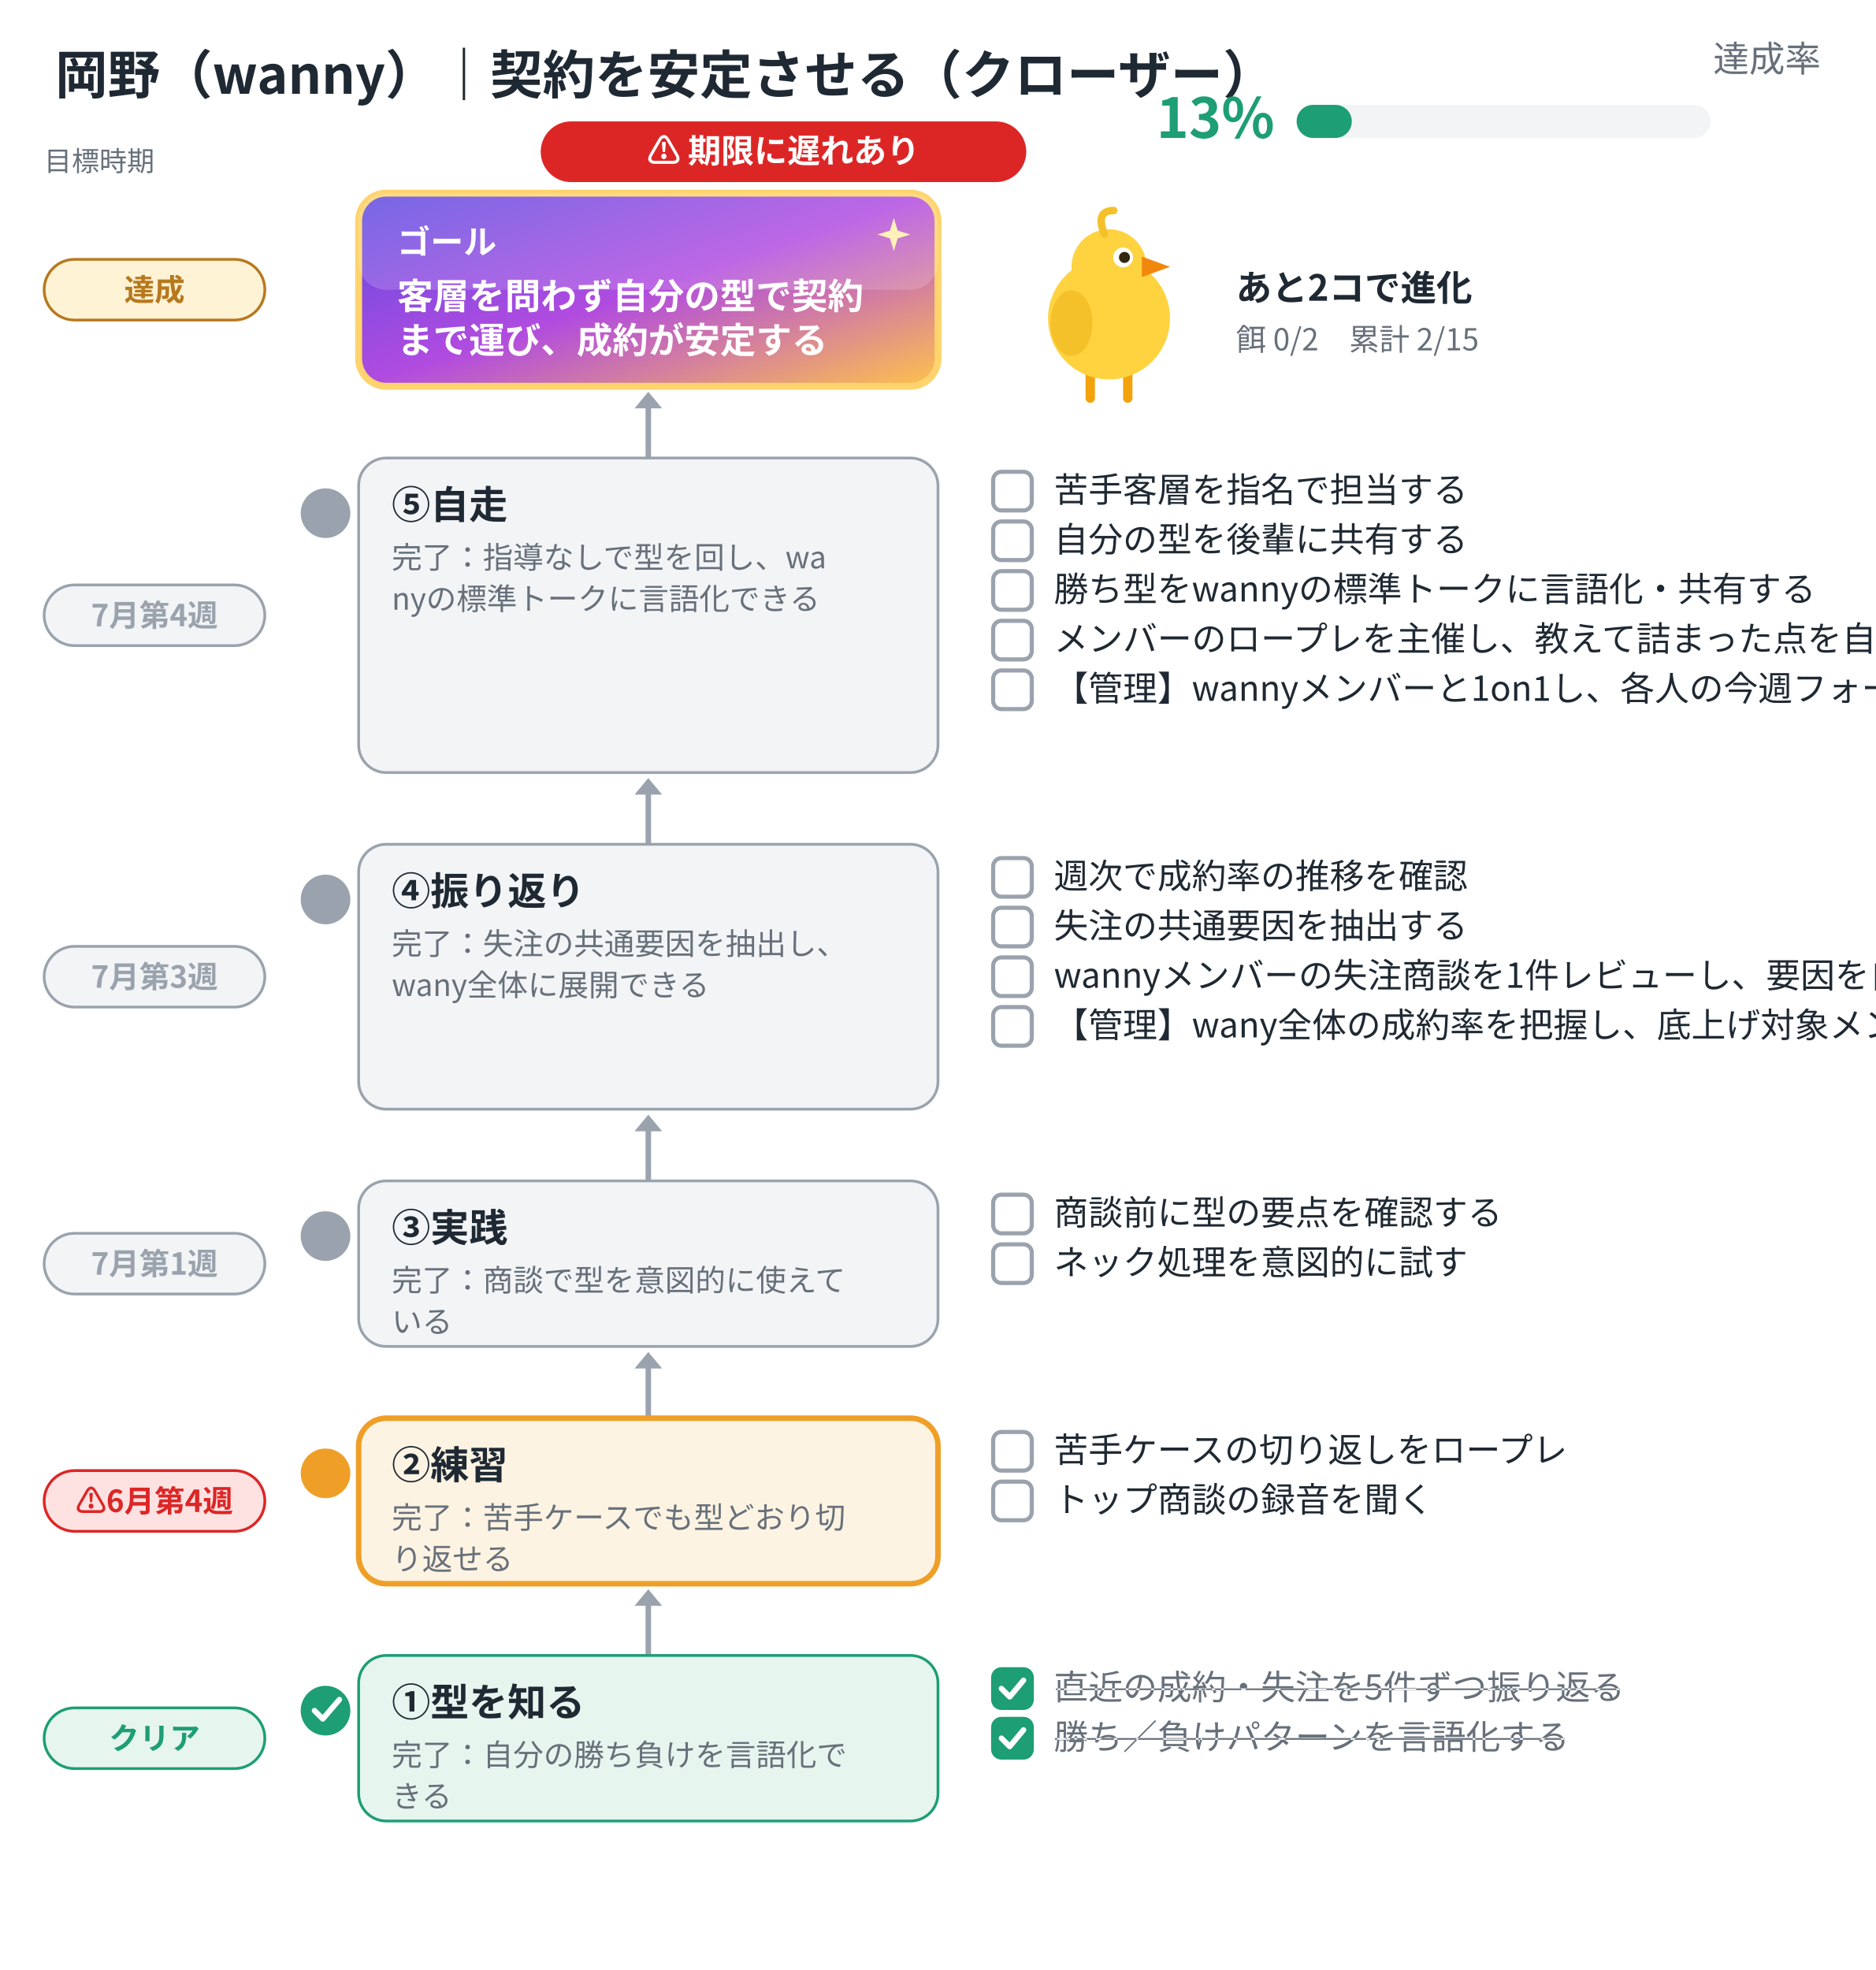
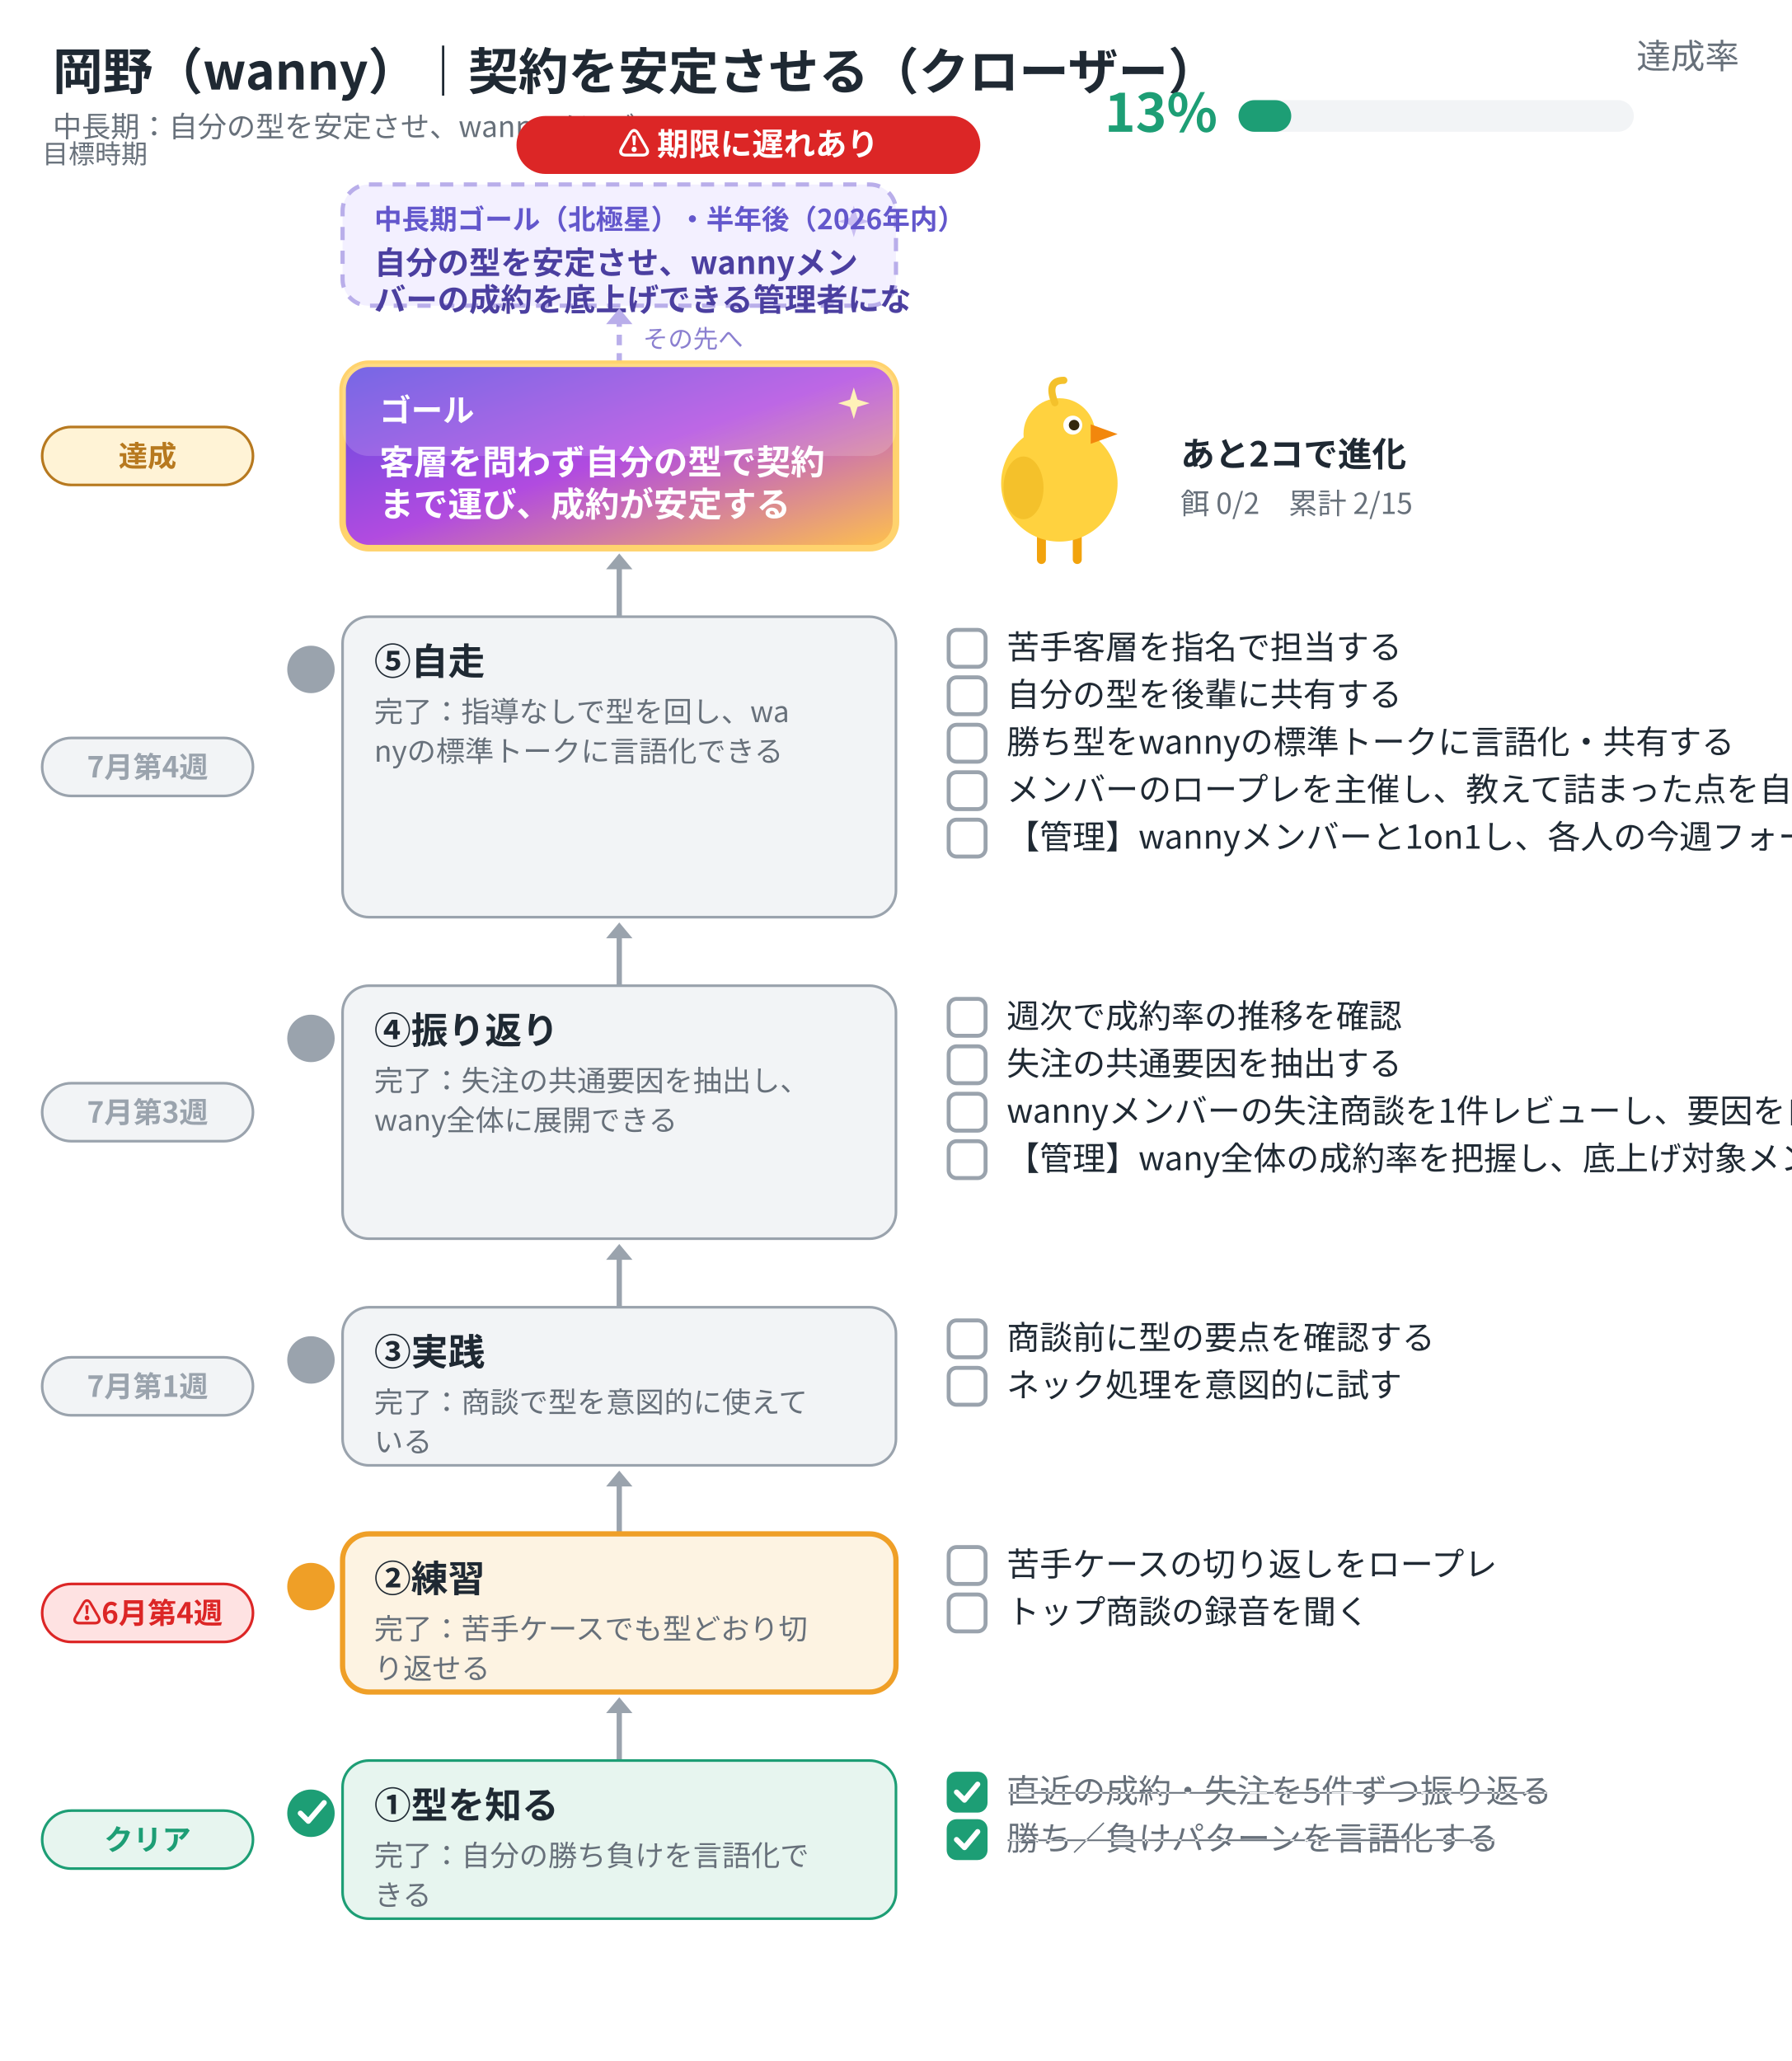
- <svg xmlns="http://www.w3.org/2000/svg" viewBox="0 0 680 714" font-family="Hiragino Sans, 'Noto Sans CJK JP', 'Yu Gothic', sans-serif" width="680" height="714">
+ <svg xmlns="http://www.w3.org/2000/svg" viewBox="0 0 680 782" font-family="Hiragino Sans, 'Noto Sans CJK JP', 'Yu Gothic', sans-serif" width="680" height="782">
  <defs>
    <linearGradient id="goalGrad" x1="0" y1="0" x2="1" y2="1">
      <stop offset="0" stop-color="#5B4BE0" />
      <stop offset="0.5" stop-color="#B14BE0" />
      <stop offset="1" stop-color="#FFC24B" />
    </linearGradient>
    <linearGradient id="phx" x1="0" y1="0" x2="0" y2="1">
      <stop offset="0" stop-color="#FFE259" />
      <stop offset="0.5" stop-color="#FF9A00" />
      <stop offset="1" stop-color="#FF3D00" />
    </linearGradient>
    <linearGradient id="phx2" x1="0" y1="0" x2="0" y2="1">
      <stop offset="0" stop-color="#FFF0A0" />
      <stop offset="1" stop-color="#FF7A00" />
    </linearGradient>
    <linearGradient id="hen" x1="0" y1="0" x2="1" y2="1">
      <stop offset="0" stop-color="#37C9B0" />
      <stop offset="0.6" stop-color="#3DA0E8" />
      <stop offset="1" stop-color="#7A5BE0" />
    </linearGradient>
    <linearGradient id="pcock" x1="0" y1="0" x2="0" y2="1">
      <stop offset="0" stop-color="#2BD0C0" />
      <stop offset="0.55" stop-color="#2E8FD0" />
      <stop offset="1" stop-color="#2E4BB0" />
    </linearGradient>
    <linearGradient id="gold" x1="0" y1="0" x2="0" y2="1">
      <stop offset="0" stop-color="#FFF0A8" />
      <stop offset="0.5" stop-color="#F2C230" />
      <stop offset="1" stop-color="#C8901A" />
    </linearGradient>
  </defs>
-   <rect x="0" y="0" width="680" height="714" fill="#FFFFFF" />
+   <rect x="0" y="0" width="680" height="782" fill="#FFFFFF" />
  <text x="20" y="34" font-size="19" font-weight="700" fill="#1F2933">岡野（wanny）｜契約を安定させる（クローザー）</text>
+   <text x="20" y="52" font-size="11" fill="#67707A">中長期：自分の型を安定させ、wannyメンバ…</text>
  <text x="660" y="26" text-anchor="end" font-size="13" fill="#67707A">達成率</text>
  <text x="462" y="50" text-anchor="end" font-size="20" font-weight="700" fill="#1D9E75">13%</text>
  <rect x="470" y="38" width="150" height="12" rx="6" fill="#F2F4F6" />
  <rect x="470" y="38" width="20" height="12" rx="6" fill="#1D9E75" />
-   <rect x="130" y="70" width="210" height="70" rx="10" fill="url(#goalGrad)" stroke="#FFD36E" stroke-width="2.5" />
-   <rect x="130" y="70" width="210" height="35.0" rx="10" fill="#FFFFFF" opacity="0.16" />
-   <text x="144" y="92" font-size="12" font-weight="700" fill="#FFFFFF">ゴール</text>
-   <polygon points="324.0,79.0 325.4,83.6 330.0,85.0 325.4,86.4 324.0,91.0 322.6,86.4 318.0,85.0 322.6,83.6" fill="#FFF1B8" />
-   <text x="144" y="112" font-size="13" font-weight="600" fill="#FFFFFF">客層を問わず自分の型で契約</text>
-   <text x="144" y="128" font-size="13" font-weight="600" fill="#FFFFFF">まで運び、成約が安定する</text>
-   <rect x="16" y="94.0" width="80" height="22" rx="11" fill="#FFF3D6" stroke="#B7791F" stroke-width="1" />
-   <text x="56.0" y="109.0" text-anchor="middle" font-size="11" font-weight="700" fill="#B7791F">達成</text>
-   <line x1="395.2" y1="134.1" x2="395.2" y2="144.3" stroke="#F2A30D" stroke-width="3.4" stroke-linecap="round" />
-   <line x1="408.8" y1="134.1" x2="408.8" y2="144.3" stroke="#F2A30D" stroke-width="3.4" stroke-linecap="round" />
-   <circle cx="402.0" cy="115.4" r="22.1" fill="#FFD23F" />
-   <ellipse cx="388.4" cy="117.1" rx="7.6" ry="11.9" fill="#F4C12B" />
-   <circle cx="402.0" cy="96.7" r="13.6" fill="#FFD23F" />
-   <polygon points="413.9,93.0 424.1,96.7 413.9,100.4" fill="#F2870D" />
-   <circle cx="407.1" cy="93.3" r="3.6" fill="#FFFFFF" />
-   <circle cx="407.6" cy="93.3" r="2.0" fill="#33270D" />
-   <path d="M400.3,84.8Q396.9,76.3 403.7,76.3" fill="none" stroke="#F4C12B" stroke-width="2.7" stroke-linecap="round" stroke-linejoin="round" />
-   <text x="448" y="109" font-size="13" font-weight="700" fill="#1F2933">あと2コで進化</text>
-   <text x="448" y="127" font-size="11" fill="#67707A">餌 0/2　累計 2/15</text>
+   <rect x="130" y="70" width="210" height="46" rx="10" fill="#F3F0FF" stroke="#B9AEEA" stroke-width="1.6" stroke-dasharray="5 4" />
+   <polygon points="324.0,78.0 325.4,82.6 330.0,84.0 325.4,85.4 324.0,90.0 322.6,85.4 318.0,84.0 322.6,82.6" fill="#C9BEF2" />
+   <text x="142" y="87" font-size="10.5" font-weight="700" fill="#6357CC">中長期ゴール（北極星）・半年後（2026年内）</text>
+   <text x="142" y="104" font-size="12" font-weight="600" fill="#4B3FA0">自分の型を安定させ、wannyメン</text>
+   <text x="142" y="118" font-size="12" font-weight="600" fill="#4B3FA0">バーの成約を底上げできる管理者にな</text>
+   <line x1="235.0" y1="138" x2="235.0" y2="121" stroke="#B9AEEA" stroke-width="2" stroke-dasharray="4 3" />
+   <path d="M230.0,123 L235.0,117 L240.0,123 Z" fill="#B9AEEA" />
+   <text x="244.0" y="132" font-size="9.5" fill="#8A7FD0">その先へ</text>
+   <rect x="130" y="138" width="210" height="70" rx="10" fill="url(#goalGrad)" stroke="#FFD36E" stroke-width="2.5" />
+   <rect x="130" y="138" width="210" height="35.0" rx="10" fill="#FFFFFF" opacity="0.16" />
+   <text x="144" y="160" font-size="12" font-weight="700" fill="#FFFFFF">ゴール</text>
+   <polygon points="324.0,147.0 325.4,151.6 330.0,153.0 325.4,154.4 324.0,159.0 322.6,154.4 318.0,153.0 322.6,151.6" fill="#FFF1B8" />
+   <text x="144" y="180" font-size="13" font-weight="600" fill="#FFFFFF">客層を問わず自分の型で契約</text>
+   <text x="144" y="196" font-size="13" font-weight="600" fill="#FFFFFF">まで運び、成約が安定する</text>
+   <rect x="16" y="162.0" width="80" height="22" rx="11" fill="#FFF3D6" stroke="#B7791F" stroke-width="1" />
+   <text x="56.0" y="177.0" text-anchor="middle" font-size="11" font-weight="700" fill="#B7791F">達成</text>
+   <line x1="395.2" y1="202.1" x2="395.2" y2="212.3" stroke="#F2A30D" stroke-width="3.4" stroke-linecap="round" />
+   <line x1="408.8" y1="202.1" x2="408.8" y2="212.3" stroke="#F2A30D" stroke-width="3.4" stroke-linecap="round" />
+   <circle cx="402.0" cy="183.4" r="22.1" fill="#FFD23F" />
+   <ellipse cx="388.4" cy="185.1" rx="7.6" ry="11.9" fill="#F4C12B" />
+   <circle cx="402.0" cy="164.7" r="13.6" fill="#FFD23F" />
+   <polygon points="413.9,161.0 424.1,164.7 413.9,168.4" fill="#F2870D" />
+   <circle cx="407.1" cy="161.3" r="3.6" fill="#FFFFFF" />
+   <circle cx="407.6" cy="161.3" r="2.0" fill="#33270D" />
+   <path d="M400.3,152.8Q396.9,144.3 403.7,144.3" fill="none" stroke="#F4C12B" stroke-width="2.7" stroke-linecap="round" stroke-linejoin="round" />
+   <text x="448" y="177" font-size="13" font-weight="700" fill="#1F2933">あと2コで進化</text>
+   <text x="448" y="195" font-size="11" fill="#67707A">餌 0/2　累計 2/15</text>
  <text x="16" y="62" font-size="10" fill="#67707A">目標時期</text>
-   <line x1="235.0" y1="166" x2="235.0" y2="146" stroke="#9AA3AD" stroke-width="2" />
-   <path d="M230.0,148 L235.0,142 L240.0,148 Z" fill="#9AA3AD" />
-   <rect x="130" y="166" width="210" height="114" rx="10" fill="#F2F4F6" stroke="#9AA3AD" stroke-width="1" />
-   <circle cx="118" cy="186" r="9" fill="#9AA3AD" />
-   <text x="142" y="188" font-size="14" font-weight="700" fill="#1F2933">⑤自走</text>
-   <text x="142" y="206" font-size="11" fill="#67707A">完了：指導なしで型を回し、wa</text>
-   <text x="142" y="221" font-size="11" fill="#67707A">nyの標準トークに言語化できる</text>
-   <rect x="16" y="212.0" width="80" height="22" rx="11" fill="#F2F4F6" stroke="#9AA3AD" stroke-width="1" />
-   <text x="56.0" y="227.0" text-anchor="middle" font-size="11" font-weight="700" fill="#9AA3AD">7月第4週</text>
-   <rect x="360" y="171" width="14" height="14" rx="3" fill="#fff" stroke="#9AA3AD" stroke-width="1.5" />
-   <text x="382" y="182" font-size="12.5" fill="#1F2933">苦手客層を指名で担当する</text>
-   <rect x="360" y="189" width="14" height="14" rx="3" fill="#fff" stroke="#9AA3AD" stroke-width="1.5" />
-   <text x="382" y="200" font-size="12.5" fill="#1F2933">自分の型を後輩に共有する</text>
-   <rect x="360" y="207" width="14" height="14" rx="3" fill="#fff" stroke="#9AA3AD" stroke-width="1.5" />
-   <text x="382" y="218" font-size="12.5" fill="#1F2933">勝ち型をwannyの標準トークに言語化・共有する</text>
-   <rect x="360" y="225" width="14" height="14" rx="3" fill="#fff" stroke="#9AA3AD" stroke-width="1.5" />
-   <text x="382" y="236" font-size="12.5" fill="#1F2933">メンバーのロープレを主催し、教えて詰まった点を自分の再発見に使う</text>
-   <rect x="360" y="243" width="14" height="14" rx="3" fill="#fff" stroke="#9AA3AD" stroke-width="1.5" />
-   <text x="382" y="254" font-size="12.5" fill="#1F2933">【管理】wannyメンバーと1on1し、各人の今週フォーカスを握る</text>
-   <line x1="235.0" y1="306" x2="235.0" y2="286" stroke="#9AA3AD" stroke-width="2" />
-   <path d="M230.0,288 L235.0,282 L240.0,288 Z" fill="#9AA3AD" />
-   <rect x="130" y="306" width="210" height="96" rx="10" fill="#F2F4F6" stroke="#9AA3AD" stroke-width="1" />
-   <circle cx="118" cy="326" r="9" fill="#9AA3AD" />
-   <text x="142" y="328" font-size="14" font-weight="700" fill="#1F2933">④振り返り</text>
-   <text x="142" y="346" font-size="11" fill="#67707A">完了：失注の共通要因を抽出し、</text>
-   <text x="142" y="361" font-size="11" fill="#67707A">wany全体に展開できる</text>
-   <rect x="16" y="343.0" width="80" height="22" rx="11" fill="#F2F4F6" stroke="#9AA3AD" stroke-width="1" />
-   <text x="56.0" y="358.0" text-anchor="middle" font-size="11" font-weight="700" fill="#9AA3AD">7月第3週</text>
+   <line x1="235.0" y1="234" x2="235.0" y2="214" stroke="#9AA3AD" stroke-width="2" />
+   <path d="M230.0,216 L235.0,210 L240.0,216 Z" fill="#9AA3AD" />
+   <rect x="130" y="234" width="210" height="114" rx="10" fill="#F2F4F6" stroke="#9AA3AD" stroke-width="1" />
+   <circle cx="118" cy="254" r="9" fill="#9AA3AD" />
+   <text x="142" y="256" font-size="14" font-weight="700" fill="#1F2933">⑤自走</text>
+   <text x="142" y="274" font-size="11" fill="#67707A">完了：指導なしで型を回し、wa</text>
+   <text x="142" y="289" font-size="11" fill="#67707A">nyの標準トークに言語化できる</text>
+   <rect x="16" y="280.0" width="80" height="22" rx="11" fill="#F2F4F6" stroke="#9AA3AD" stroke-width="1" />
+   <text x="56.0" y="295.0" text-anchor="middle" font-size="11" font-weight="700" fill="#9AA3AD">7月第4週</text>
+   <rect x="360" y="239" width="14" height="14" rx="3" fill="#fff" stroke="#9AA3AD" stroke-width="1.5" />
+   <text x="382" y="250" font-size="12.5" fill="#1F2933">苦手客層を指名で担当する</text>
+   <rect x="360" y="257" width="14" height="14" rx="3" fill="#fff" stroke="#9AA3AD" stroke-width="1.5" />
+   <text x="382" y="268" font-size="12.5" fill="#1F2933">自分の型を後輩に共有する</text>
+   <rect x="360" y="275" width="14" height="14" rx="3" fill="#fff" stroke="#9AA3AD" stroke-width="1.5" />
+   <text x="382" y="286" font-size="12.5" fill="#1F2933">勝ち型をwannyの標準トークに言語化・共有する</text>
+   <rect x="360" y="293" width="14" height="14" rx="3" fill="#fff" stroke="#9AA3AD" stroke-width="1.5" />
+   <text x="382" y="304" font-size="12.5" fill="#1F2933">メンバーのロープレを主催し、教えて詰まった点を自分の再発見に使う</text>
  <rect x="360" y="311" width="14" height="14" rx="3" fill="#fff" stroke="#9AA3AD" stroke-width="1.5" />
-   <text x="382" y="322" font-size="12.5" fill="#1F2933">週次で成約率の推移を確認</text>
-   <rect x="360" y="329" width="14" height="14" rx="3" fill="#fff" stroke="#9AA3AD" stroke-width="1.5" />
-   <text x="382" y="340" font-size="12.5" fill="#1F2933">失注の共通要因を抽出する</text>
-   <rect x="360" y="347" width="14" height="14" rx="3" fill="#fff" stroke="#9AA3AD" stroke-width="1.5" />
-   <text x="382" y="358" font-size="12.5" fill="#1F2933">wannyメンバーの失注商談を1件レビューし、要因を自分の型と照合</text>
-   <rect x="360" y="365" width="14" height="14" rx="3" fill="#fff" stroke="#9AA3AD" stroke-width="1.5" />
-   <text x="382" y="376" font-size="12.5" fill="#1F2933">【管理】wany全体の成約率を把握し、底上げ対象メンバーを決める</text>
-   <line x1="235.0" y1="428" x2="235.0" y2="408" stroke="#9AA3AD" stroke-width="2" />
-   <path d="M230.0,410 L235.0,404 L240.0,410 Z" fill="#9AA3AD" />
-   <rect x="130" y="428" width="210" height="60" rx="10" fill="#F2F4F6" stroke="#9AA3AD" stroke-width="1" />
-   <circle cx="118" cy="448" r="9" fill="#9AA3AD" />
-   <text x="142" y="450" font-size="14" font-weight="700" fill="#1F2933">③実践</text>
-   <text x="142" y="468" font-size="11" fill="#67707A">完了：商談で型を意図的に使えて</text>
-   <text x="142" y="483" font-size="11" fill="#67707A">いる</text>
-   <rect x="16" y="447.0" width="80" height="22" rx="11" fill="#F2F4F6" stroke="#9AA3AD" stroke-width="1" />
-   <text x="56.0" y="462.0" text-anchor="middle" font-size="11" font-weight="700" fill="#9AA3AD">7月第1週</text>
+   <text x="382" y="322" font-size="12.5" fill="#1F2933">【管理】wannyメンバーと1on1し、各人の今週フォーカスを握る</text>
+   <line x1="235.0" y1="374" x2="235.0" y2="354" stroke="#9AA3AD" stroke-width="2" />
+   <path d="M230.0,356 L235.0,350 L240.0,356 Z" fill="#9AA3AD" />
+   <rect x="130" y="374" width="210" height="96" rx="10" fill="#F2F4F6" stroke="#9AA3AD" stroke-width="1" />
+   <circle cx="118" cy="394" r="9" fill="#9AA3AD" />
+   <text x="142" y="396" font-size="14" font-weight="700" fill="#1F2933">④振り返り</text>
+   <text x="142" y="414" font-size="11" fill="#67707A">完了：失注の共通要因を抽出し、</text>
+   <text x="142" y="429" font-size="11" fill="#67707A">wany全体に展開できる</text>
+   <rect x="16" y="411.0" width="80" height="22" rx="11" fill="#F2F4F6" stroke="#9AA3AD" stroke-width="1" />
+   <text x="56.0" y="426.0" text-anchor="middle" font-size="11" font-weight="700" fill="#9AA3AD">7月第3週</text>
+   <rect x="360" y="379" width="14" height="14" rx="3" fill="#fff" stroke="#9AA3AD" stroke-width="1.5" />
+   <text x="382" y="390" font-size="12.5" fill="#1F2933">週次で成約率の推移を確認</text>
+   <rect x="360" y="397" width="14" height="14" rx="3" fill="#fff" stroke="#9AA3AD" stroke-width="1.5" />
+   <text x="382" y="408" font-size="12.5" fill="#1F2933">失注の共通要因を抽出する</text>
+   <rect x="360" y="415" width="14" height="14" rx="3" fill="#fff" stroke="#9AA3AD" stroke-width="1.5" />
+   <text x="382" y="426" font-size="12.5" fill="#1F2933">wannyメンバーの失注商談を1件レビューし、要因を自分の型と照合</text>
  <rect x="360" y="433" width="14" height="14" rx="3" fill="#fff" stroke="#9AA3AD" stroke-width="1.5" />
-   <text x="382" y="444" font-size="12.5" fill="#1F2933">商談前に型の要点を確認する</text>
-   <rect x="360" y="451" width="14" height="14" rx="3" fill="#fff" stroke="#9AA3AD" stroke-width="1.5" />
-   <text x="382" y="462" font-size="12.5" fill="#1F2933">ネック処理を意図的に試す</text>
-   <line x1="235.0" y1="514" x2="235.0" y2="494" stroke="#9AA3AD" stroke-width="2" />
-   <path d="M230.0,496 L235.0,490 L240.0,496 Z" fill="#9AA3AD" />
-   <rect x="130" y="514" width="210" height="60" rx="10" fill="#FDF3E2" stroke="#EF9F27" stroke-width="2" />
-   <circle cx="118" cy="534" r="9" fill="#EF9F27" />
-   <text x="142" y="536" font-size="14" font-weight="700" fill="#1F2933">②練習</text>
-   <text x="142" y="554" font-size="11" fill="#67707A">完了：苦手ケースでも型どおり切</text>
-   <text x="142" y="569" font-size="11" fill="#67707A">り返せる</text>
-   <rect x="16" y="533.0" width="80" height="22" rx="11" fill="#FEE2E2" stroke="#DC2626" stroke-width="1" />
-   <text x="56.0" y="548.0" text-anchor="middle" font-size="11" font-weight="700" fill="#DC2626">⚠6月第4週</text>
+   <text x="382" y="444" font-size="12.5" fill="#1F2933">【管理】wany全体の成約率を把握し、底上げ対象メンバーを決める</text>
+   <line x1="235.0" y1="496" x2="235.0" y2="476" stroke="#9AA3AD" stroke-width="2" />
+   <path d="M230.0,478 L235.0,472 L240.0,478 Z" fill="#9AA3AD" />
+   <rect x="130" y="496" width="210" height="60" rx="10" fill="#F2F4F6" stroke="#9AA3AD" stroke-width="1" />
+   <circle cx="118" cy="516" r="9" fill="#9AA3AD" />
+   <text x="142" y="518" font-size="14" font-weight="700" fill="#1F2933">③実践</text>
+   <text x="142" y="536" font-size="11" fill="#67707A">完了：商談で型を意図的に使えて</text>
+   <text x="142" y="551" font-size="11" fill="#67707A">いる</text>
+   <rect x="16" y="515.0" width="80" height="22" rx="11" fill="#F2F4F6" stroke="#9AA3AD" stroke-width="1" />
+   <text x="56.0" y="530.0" text-anchor="middle" font-size="11" font-weight="700" fill="#9AA3AD">7月第1週</text>
+   <rect x="360" y="501" width="14" height="14" rx="3" fill="#fff" stroke="#9AA3AD" stroke-width="1.5" />
+   <text x="382" y="512" font-size="12.5" fill="#1F2933">商談前に型の要点を確認する</text>
  <rect x="360" y="519" width="14" height="14" rx="3" fill="#fff" stroke="#9AA3AD" stroke-width="1.5" />
-   <text x="382" y="530" font-size="12.5" fill="#1F2933">苦手ケースの切り返しをロープレ</text>
-   <rect x="360" y="537" width="14" height="14" rx="3" fill="#fff" stroke="#9AA3AD" stroke-width="1.5" />
-   <text x="382" y="548" font-size="12.5" fill="#1F2933">トップ商談の録音を聞く</text>
-   <line x1="235.0" y1="600" x2="235.0" y2="580" stroke="#9AA3AD" stroke-width="2" />
-   <path d="M230.0,582 L235.0,576 L240.0,582 Z" fill="#9AA3AD" />
-   <rect x="130" y="600" width="210" height="60" rx="10" fill="#E7F5EF" stroke="#1D9E75" stroke-width="1" />
-   <circle cx="118" cy="620" r="9" fill="#1D9E75" />
-   <path d="M114,620 l3,3 l6,-7" fill="none" stroke="#fff" stroke-width="2" stroke-linecap="round" stroke-linejoin="round" />
-   <text x="142" y="622" font-size="14" font-weight="700" fill="#1F2933">①型を知る</text>
-   <text x="142" y="640" font-size="11" fill="#67707A">完了：自分の勝ち負けを言語化で</text>
-   <text x="142" y="655" font-size="11" fill="#67707A">きる</text>
-   <rect x="16" y="619.0" width="80" height="22" rx="11" fill="#E7F5EF" stroke="#1D9E75" stroke-width="1" />
-   <text x="56.0" y="634.0" text-anchor="middle" font-size="11" font-weight="700" fill="#1D9E75">クリア</text>
-   <rect x="360" y="605" width="14" height="14" rx="3" fill="#1D9E75" stroke="#1D9E75" stroke-width="1.5" />
-   <path d="M363,612 l3,3 l5,-6" fill="none" stroke="#fff" stroke-width="2" stroke-linecap="round" stroke-linejoin="round" />
-   <text x="382" y="616" font-size="12.5" fill="#67707A" text-decoration="line-through">直近の成約・失注を5件ずつ振り返る</text>
-   <rect x="360" y="623" width="14" height="14" rx="3" fill="#1D9E75" stroke="#1D9E75" stroke-width="1.5" />
-   <path d="M363,630 l3,3 l5,-6" fill="none" stroke="#fff" stroke-width="2" stroke-linecap="round" stroke-linejoin="round" />
-   <text x="382" y="634" font-size="12.5" fill="#67707A" text-decoration="line-through">勝ち／負けパターンを言語化する</text>
+   <text x="382" y="530" font-size="12.5" fill="#1F2933">ネック処理を意図的に試す</text>
+   <line x1="235.0" y1="582" x2="235.0" y2="562" stroke="#9AA3AD" stroke-width="2" />
+   <path d="M230.0,564 L235.0,558 L240.0,564 Z" fill="#9AA3AD" />
+   <rect x="130" y="582" width="210" height="60" rx="10" fill="#FDF3E2" stroke="#EF9F27" stroke-width="2" />
+   <circle cx="118" cy="602" r="9" fill="#EF9F27" />
+   <text x="142" y="604" font-size="14" font-weight="700" fill="#1F2933">②練習</text>
+   <text x="142" y="622" font-size="11" fill="#67707A">完了：苦手ケースでも型どおり切</text>
+   <text x="142" y="637" font-size="11" fill="#67707A">り返せる</text>
+   <rect x="16" y="601.0" width="80" height="22" rx="11" fill="#FEE2E2" stroke="#DC2626" stroke-width="1" />
+   <text x="56.0" y="616.0" text-anchor="middle" font-size="11" font-weight="700" fill="#DC2626">⚠6月第4週</text>
+   <rect x="360" y="587" width="14" height="14" rx="3" fill="#fff" stroke="#9AA3AD" stroke-width="1.5" />
+   <text x="382" y="598" font-size="12.5" fill="#1F2933">苦手ケースの切り返しをロープレ</text>
+   <rect x="360" y="605" width="14" height="14" rx="3" fill="#fff" stroke="#9AA3AD" stroke-width="1.5" />
+   <text x="382" y="616" font-size="12.5" fill="#1F2933">トップ商談の録音を聞く</text>
+   <line x1="235.0" y1="668" x2="235.0" y2="648" stroke="#9AA3AD" stroke-width="2" />
+   <path d="M230.0,650 L235.0,644 L240.0,650 Z" fill="#9AA3AD" />
+   <rect x="130" y="668" width="210" height="60" rx="10" fill="#E7F5EF" stroke="#1D9E75" stroke-width="1" />
+   <circle cx="118" cy="688" r="9" fill="#1D9E75" />
+   <path d="M114,688 l3,3 l6,-7" fill="none" stroke="#fff" stroke-width="2" stroke-linecap="round" stroke-linejoin="round" />
+   <text x="142" y="690" font-size="14" font-weight="700" fill="#1F2933">①型を知る</text>
+   <text x="142" y="708" font-size="11" fill="#67707A">完了：自分の勝ち負けを言語化で</text>
+   <text x="142" y="723" font-size="11" fill="#67707A">きる</text>
+   <rect x="16" y="687.0" width="80" height="22" rx="11" fill="#E7F5EF" stroke="#1D9E75" stroke-width="1" />
+   <text x="56.0" y="702.0" text-anchor="middle" font-size="11" font-weight="700" fill="#1D9E75">クリア</text>
+   <rect x="360" y="673" width="14" height="14" rx="3" fill="#1D9E75" stroke="#1D9E75" stroke-width="1.5" />
+   <path d="M363,680 l3,3 l5,-6" fill="none" stroke="#fff" stroke-width="2" stroke-linecap="round" stroke-linejoin="round" />
+   <text x="382" y="684" font-size="12.5" fill="#67707A" text-decoration="line-through">直近の成約・失注を5件ずつ振り返る</text>
+   <rect x="360" y="691" width="14" height="14" rx="3" fill="#1D9E75" stroke="#1D9E75" stroke-width="1.5" />
+   <path d="M363,698 l3,3 l5,-6" fill="none" stroke="#fff" stroke-width="2" stroke-linecap="round" stroke-linejoin="round" />
+   <text x="382" y="702" font-size="12.5" fill="#67707A" text-decoration="line-through">勝ち／負けパターンを言語化する</text>
  <rect x="196" y="44" width="176" height="22" rx="11" fill="#DC2626" />
  <text x="284.0" y="59" text-anchor="middle" font-size="12" font-weight="700" fill="#FFFFFF">⚠ 期限に遅れあり</text>
</svg>
